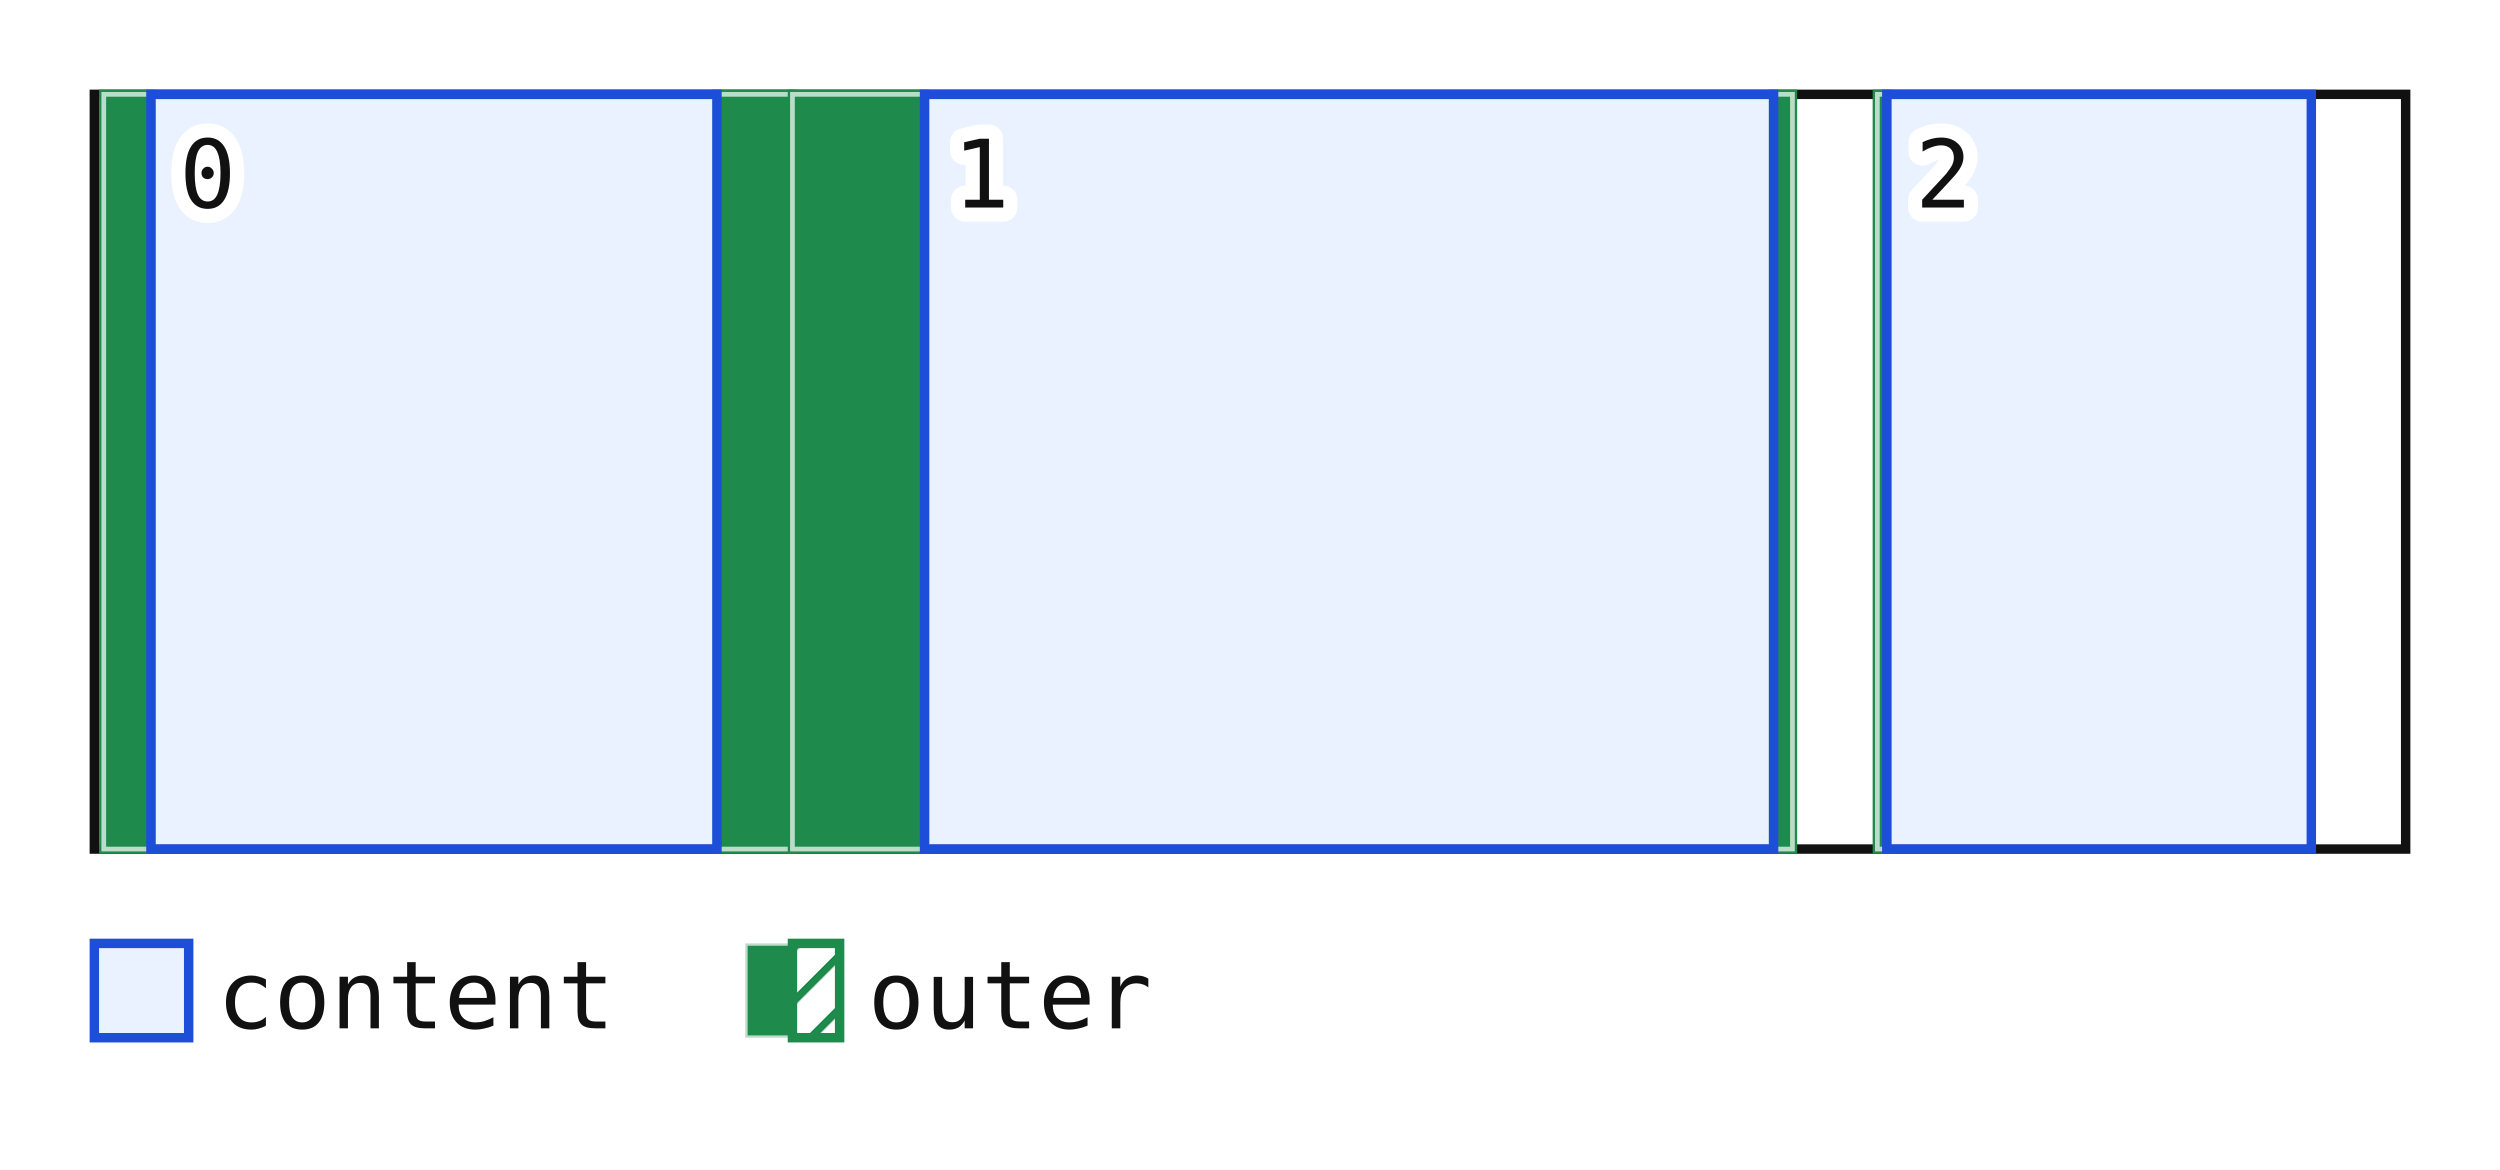
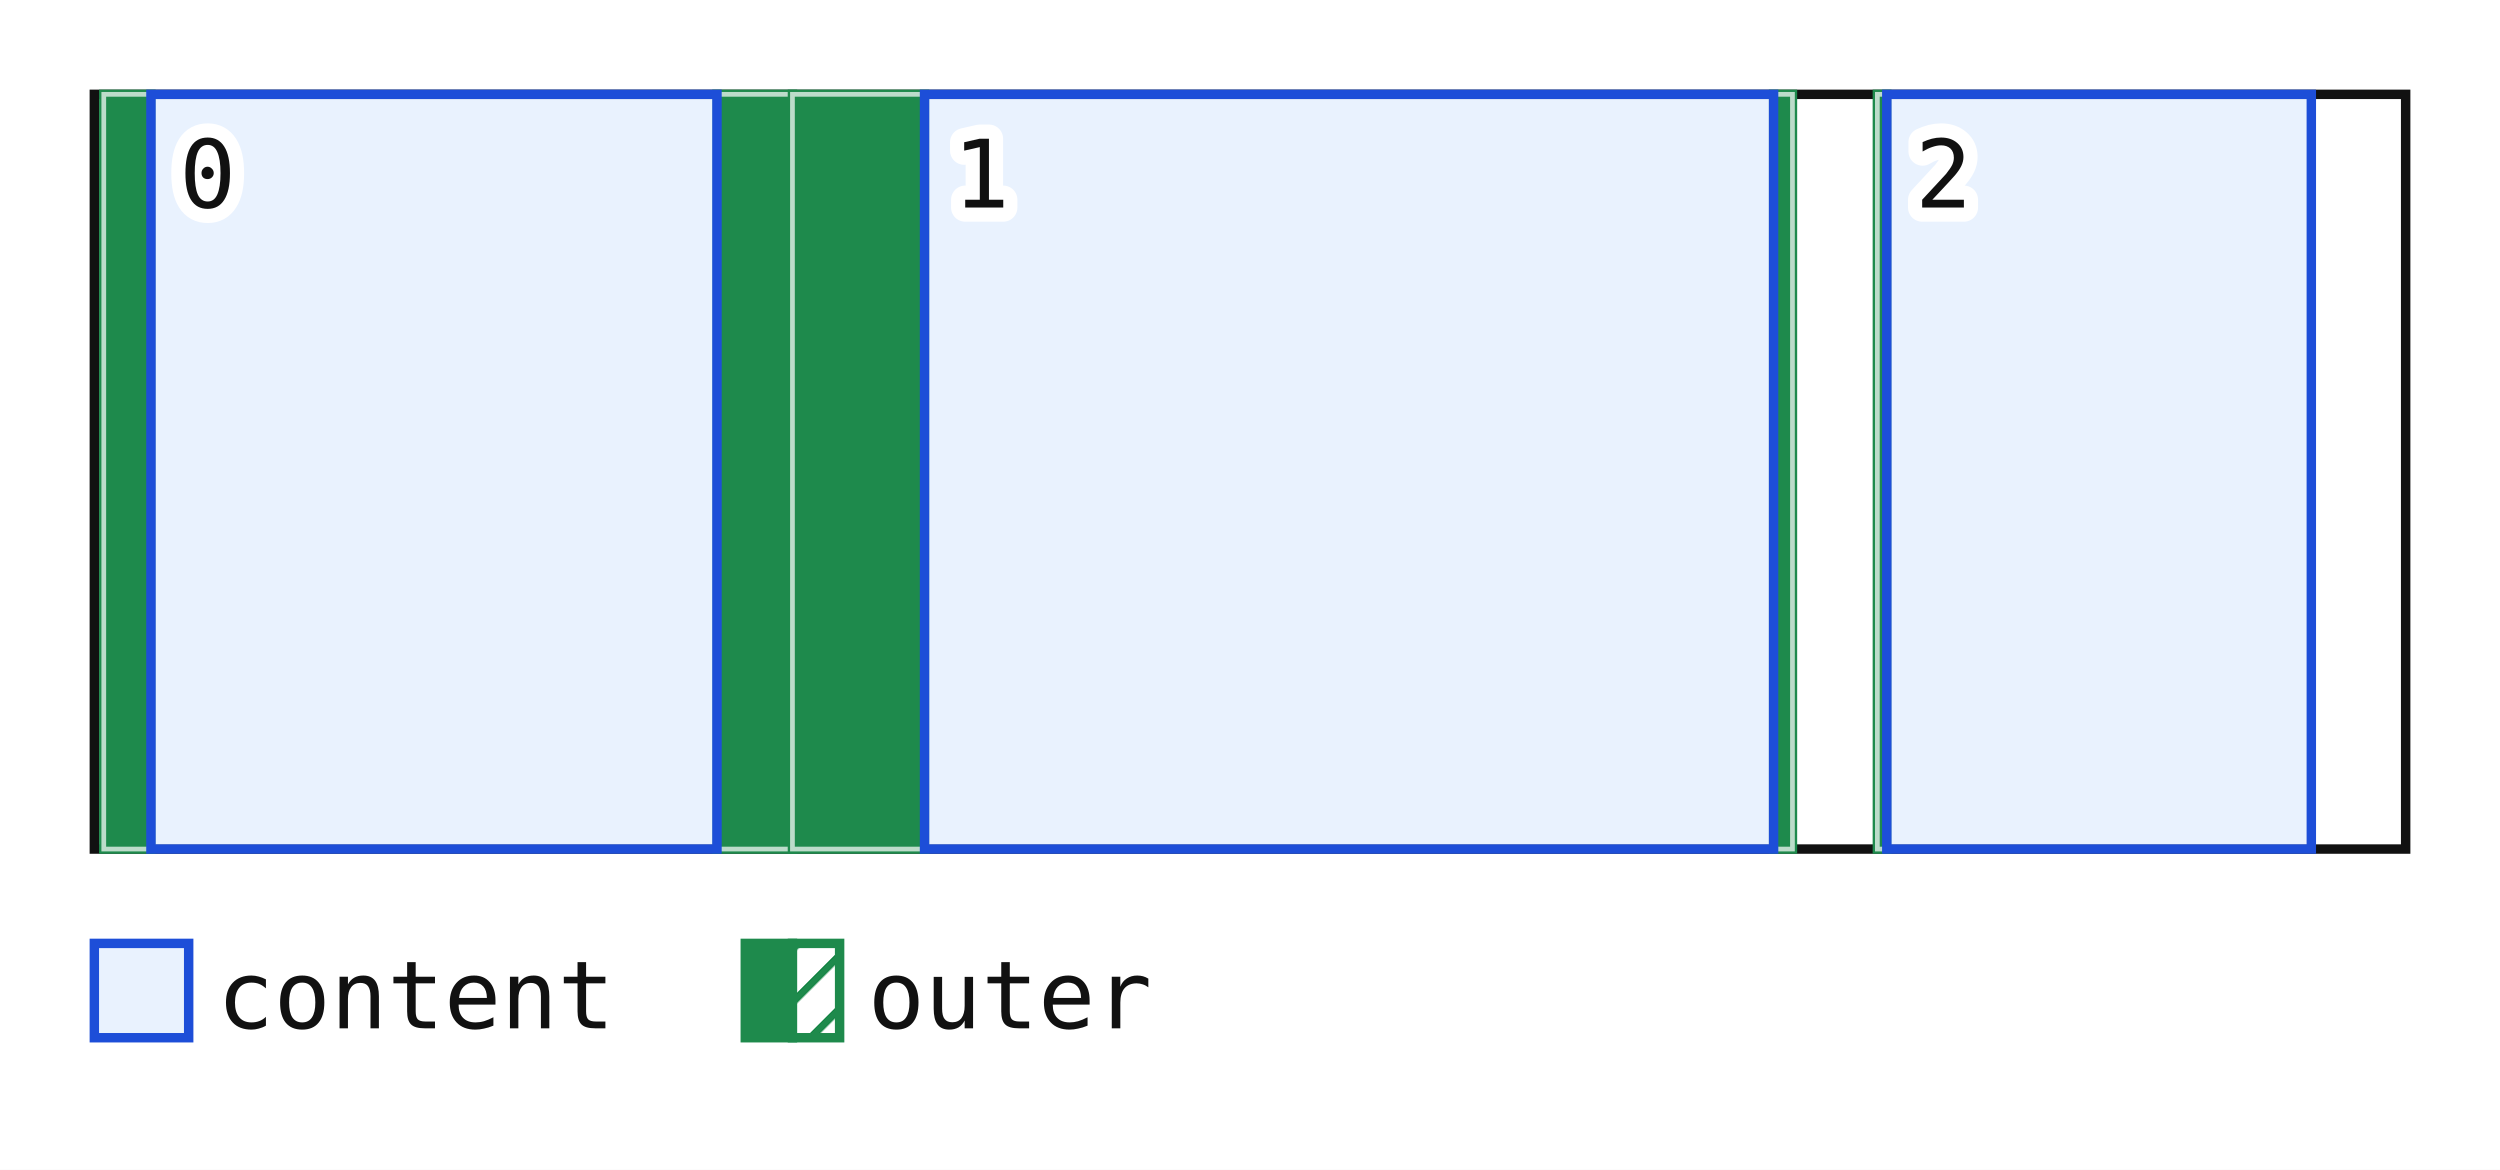
<svg xmlns="http://www.w3.org/2000/svg" viewBox="-10 -10 265 124" font-family="monospace" font-size="10">
  <defs>
    <pattern id="hatch-o0" patternUnits="userSpaceOnUse" width="4" height="4" patternTransform="rotate(45)">
      <rect width="4" height="4" fill="#ffffff" />
      <line x1="0" y1="0" x2="0" y2="4" stroke="#1e8a4c" stroke-width="1.6" />
    </pattern>
  </defs>
  <rect x="-10" y="-10" width="265" height="124" fill="#ffffff" />
  <rect x="0" y="0" width="245" height="80" fill="none" stroke="#111111" stroke-width="1" />
  <rect x="66" y="0" width="8" height="80" fill="url(#hatch-o0)" stroke="#1e8a4c" stroke-width="1" />
  <rect x="66" y="0" width="8" height="80" fill="#1e8a4c" stroke="#ffffff" stroke-width="0.5" stroke-opacity="0.7" />
  <rect x="1" y="0" width="5" height="80" fill="url(#hatch-o0)" stroke="#1e8a4c" stroke-width="1" />
  <rect x="1" y="0" width="5" height="80" fill="#1e8a4c" stroke="#ffffff" stroke-width="0.5" stroke-opacity="0.7" />
  <rect x="6" y="0" width="60" height="80" fill="#dbeafe" fill-opacity="0.6" stroke="#1d4ed8" />
  <text x="9" y="12" fill="#111111" stroke="#ffffff" stroke-width="3" stroke-linejoin="round" paint-order="stroke">0</text>
  <rect x="178" y="0" width="2" height="80" fill="url(#hatch-o0)" stroke="#1e8a4c" stroke-width="1" />
  <rect x="178" y="0" width="2" height="80" fill="#1e8a4c" stroke="#ffffff" stroke-width="0.5" stroke-opacity="0.7" />
  <rect x="74" y="0" width="14" height="80" fill="url(#hatch-o0)" stroke="#1e8a4c" stroke-width="1" />
  <rect x="74" y="0" width="14" height="80" fill="#1e8a4c" stroke="#ffffff" stroke-width="0.5" stroke-opacity="0.7" />
  <rect x="88" y="0" width="90" height="80" fill="#dbeafe" fill-opacity="0.6" stroke="#1d4ed8" />
  <text x="91" y="12" fill="#111111" stroke="#ffffff" stroke-width="3" stroke-linejoin="round" paint-order="stroke">1</text>
  <rect x="189" y="0" width="1" height="80" fill="url(#hatch-o0)" stroke="#1e8a4c" stroke-width="1" />
  <rect x="189" y="0" width="1" height="80" fill="#1e8a4c" stroke="#ffffff" stroke-width="0.5" stroke-opacity="0.7" />
  <rect x="190" y="0" width="45" height="80" fill="#dbeafe" fill-opacity="0.6" stroke="#1d4ed8" />
  <text x="193" y="12" fill="#111111" stroke="#ffffff" stroke-width="3" stroke-linejoin="round" paint-order="stroke">2</text>
  <rect x="0" y="90" width="10" height="10" fill="#dbeafe" fill-opacity="0.6" stroke="#1d4ed8" />
  <text x="13" y="99" fill="#111111" stroke="#ffffff" stroke-width="3" stroke-linejoin="round" paint-order="stroke">content</text>
-   <rect x="69" y="90" width="5" height="10" fill="#1e8a4c" stroke="#ffffff" stroke-width="0.5" stroke-opacity="0.7" />
+   <rect x="69" y="90" width="5" height="10" fill="#1e8a4c" stroke="#1e8a4c" stroke-width="1" />
  <rect x="74" y="90" width="5" height="10" fill="url(#hatch-o0)" stroke="#1e8a4c" stroke-width="1" />
  <text x="82" y="99" fill="#111111" stroke="#ffffff" stroke-width="3" stroke-linejoin="round" paint-order="stroke">outer</text>
</svg>
